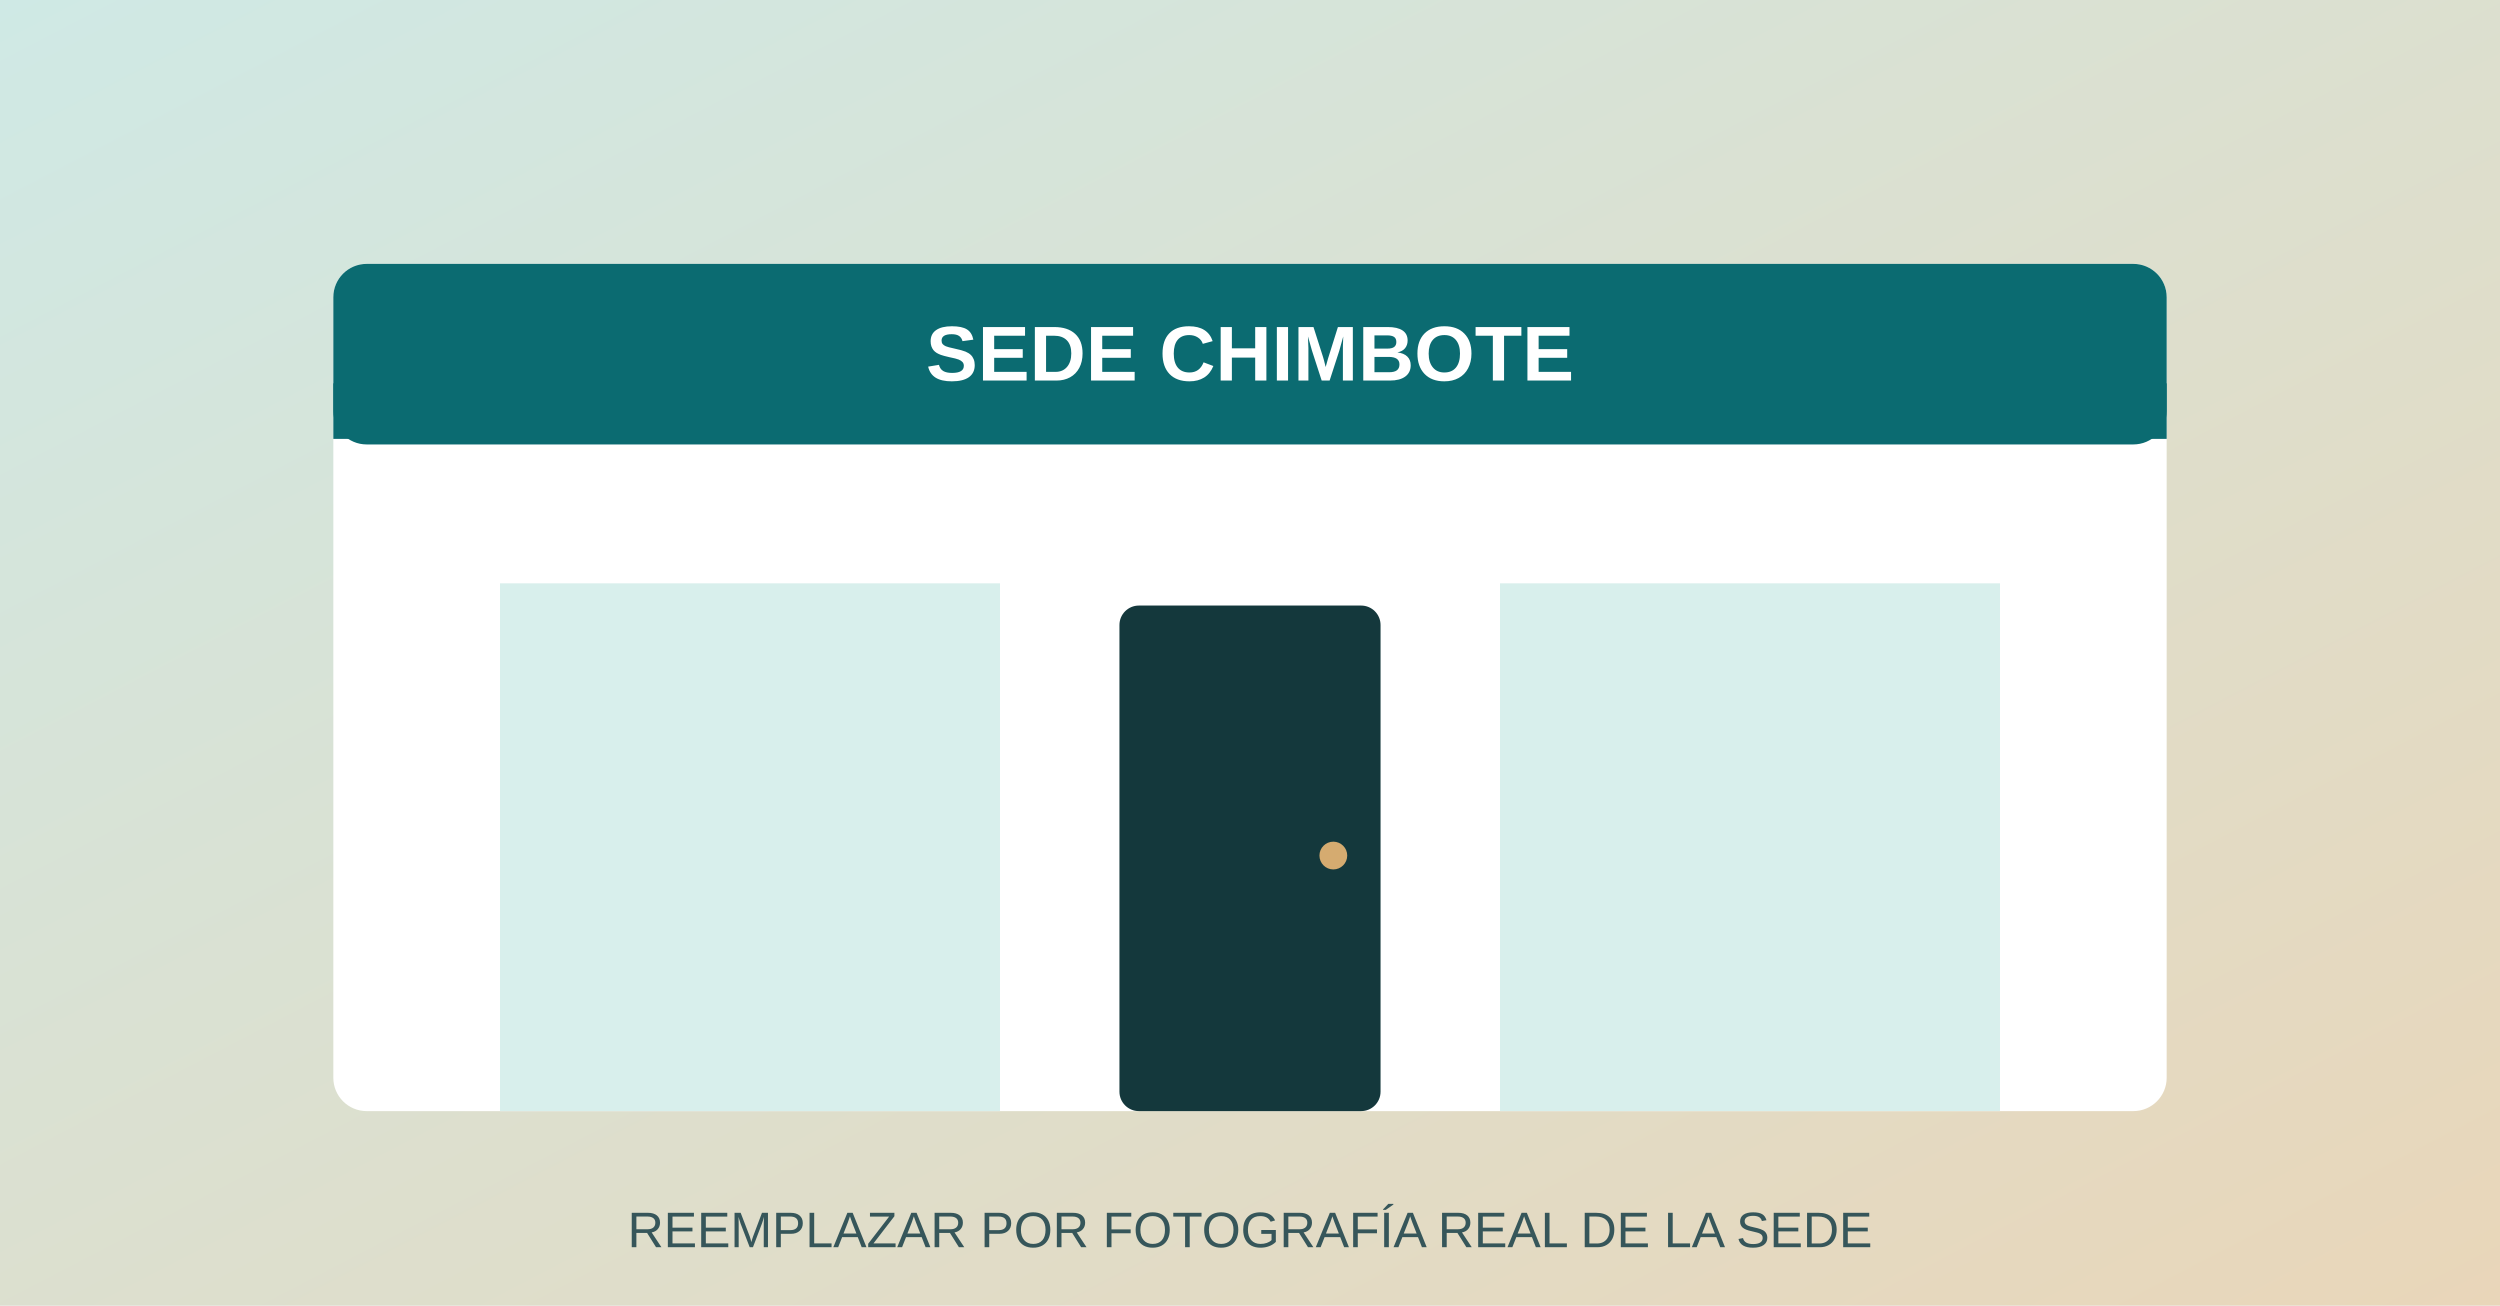
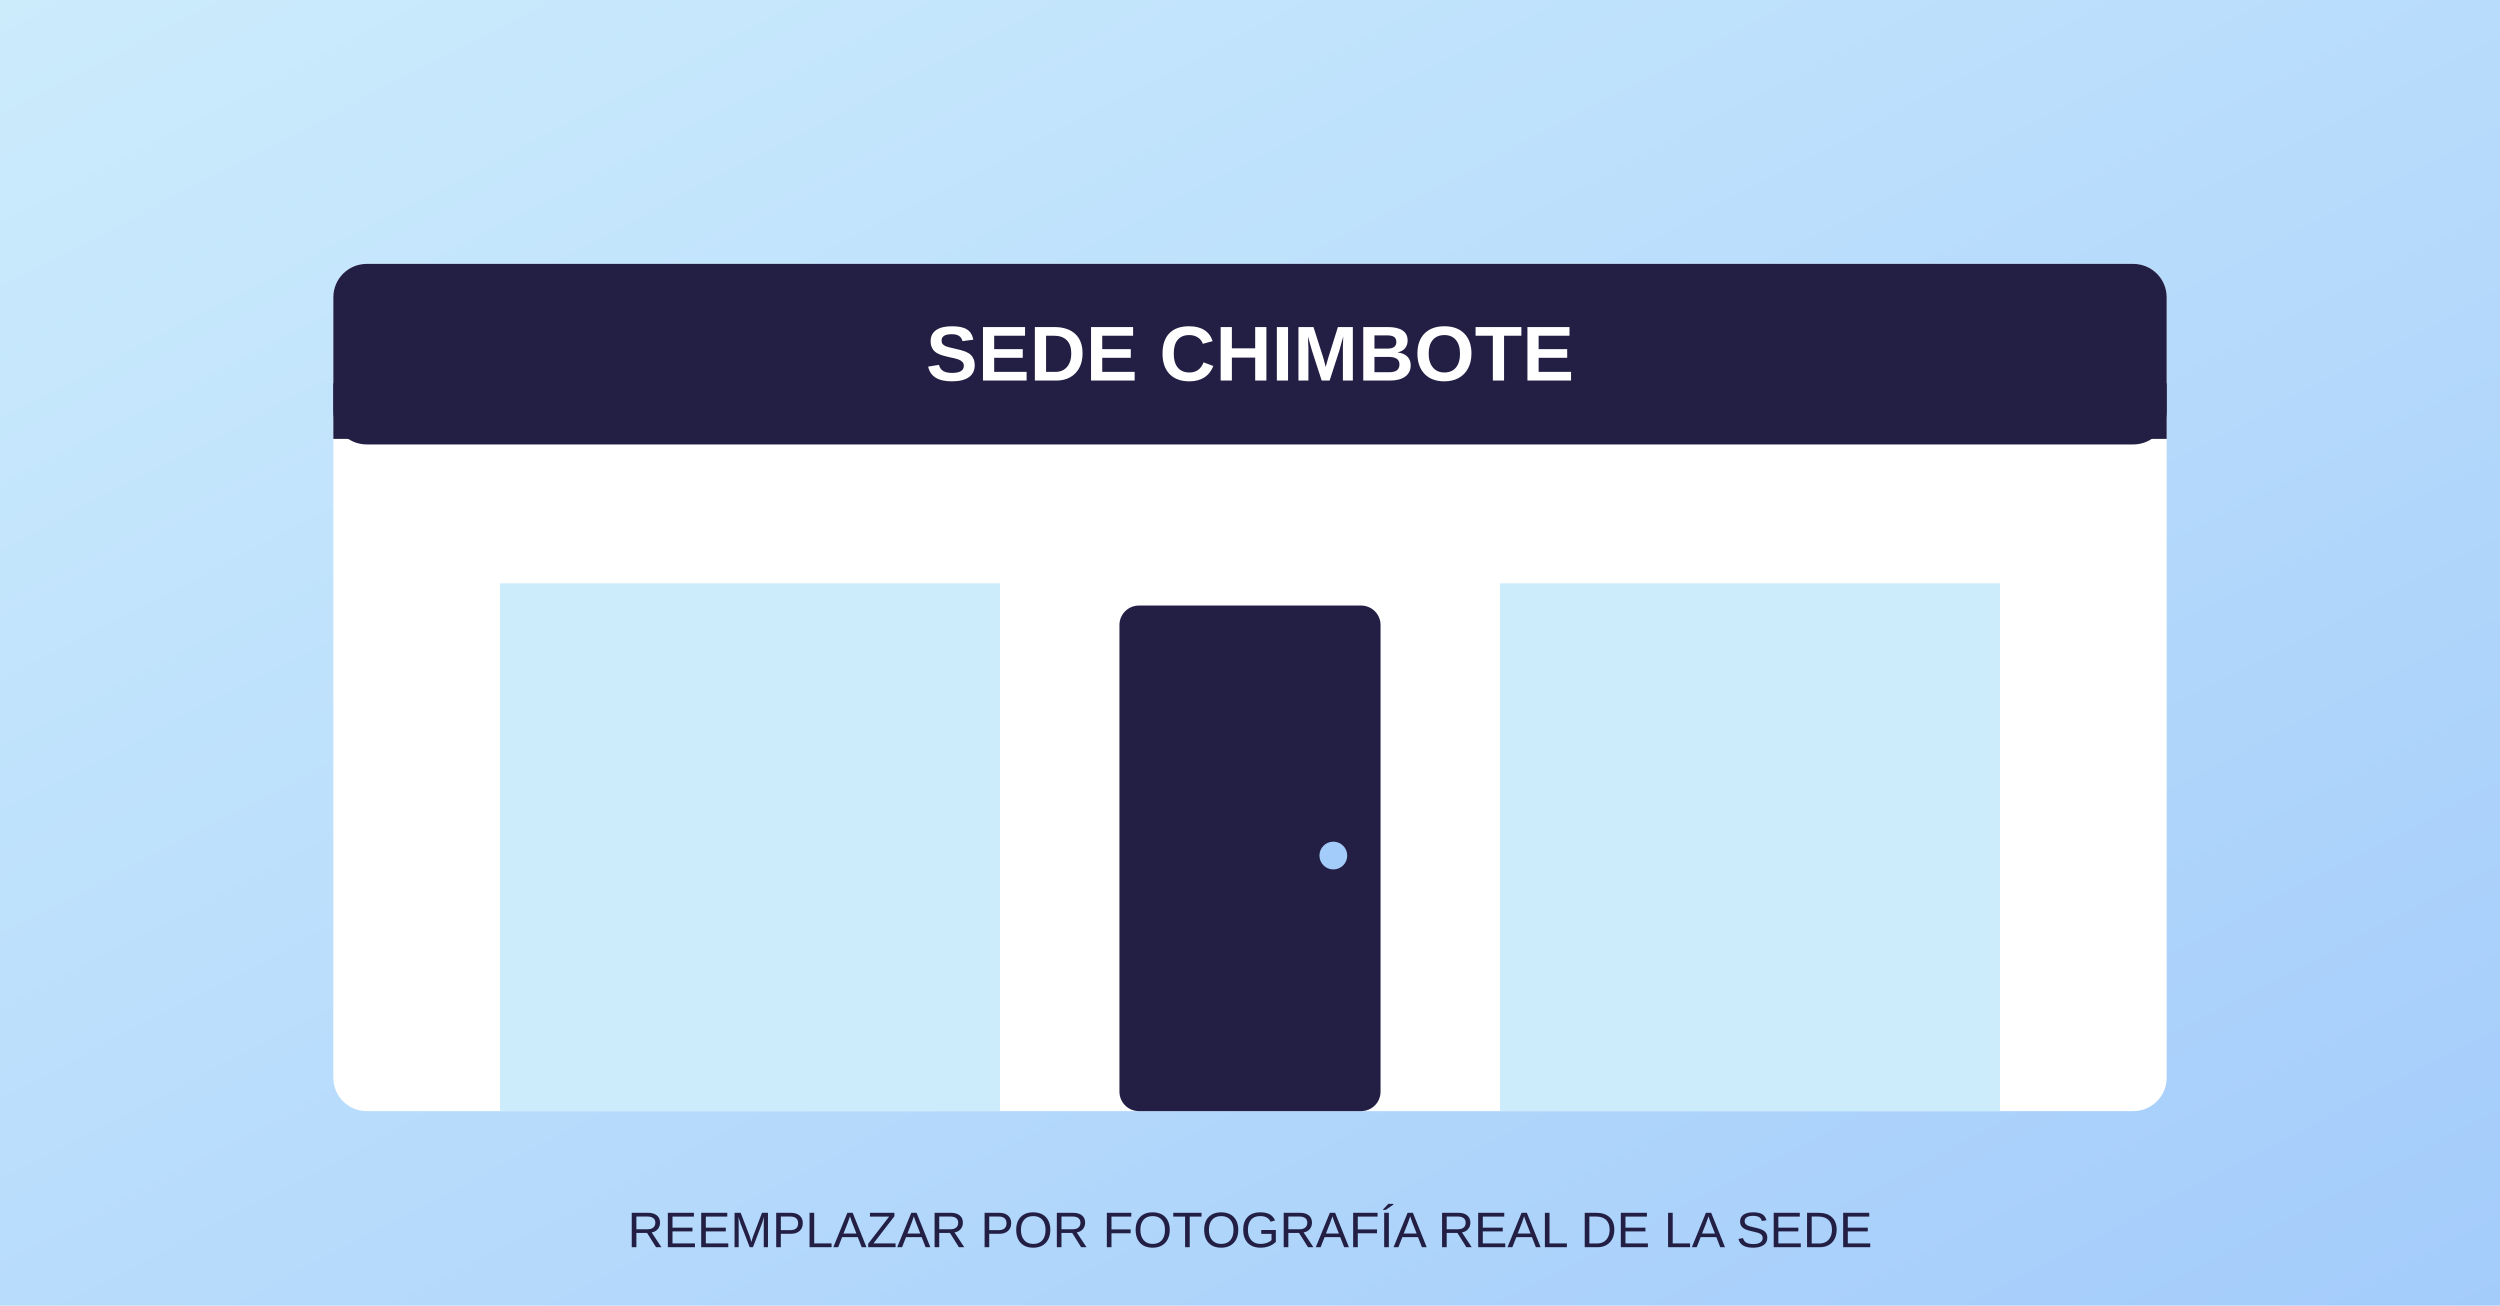
<svg xmlns="http://www.w3.org/2000/svg" viewBox="0 0 900 470">
  <defs>
    <linearGradient id="b" x1="0" y1="0" x2="1" y2="1">
-       <stop stop-color="#cfe9e5" />
-       <stop offset="1" stop-color="#e9d6b9" />
+       <stop stop-color="#ccecfc" />
+       <stop offset="1" stop-color="#a4ccfb" />
    </linearGradient>
  </defs>
  <rect width="900" height="470" fill="url(#b)" />
  <rect x="120" y="95" width="660" height="305" rx="12" fill="#fff" />
-   <rect x="120" y="95" width="660" height="65" rx="12" fill="#0b6b71" />
-   <path d="M120 148h660" stroke="#0b6b71" stroke-width="20" />
-   <rect x="180" y="210" width="180" height="190" fill="#d8efec" />
-   <rect x="540" y="210" width="180" height="190" fill="#d8efec" />
-   <rect x="403" y="218" width="94" height="182" rx="7" fill="#14383c" />
-   <circle cx="480" cy="308" r="5" fill="#d5ab70" />
+   <rect x="120" y="95" width="660" height="65" rx="12" fill="#231f44" />
+   <path d="M120 148h660" stroke="#231f44" stroke-width="20" />
+   <rect x="180" y="210" width="180" height="190" fill="#ccecfc" />
+   <rect x="540" y="210" width="180" height="190" fill="#ccecfc" />
+   <rect x="403" y="218" width="94" height="182" rx="7" fill="#231f44" />
+   <circle cx="480" cy="308" r="5" fill="#a4ccfb" />
  <text x="450" y="137" text-anchor="middle" fill="#fff" font-family="Arial,sans-serif" font-size="28" font-weight="700">SEDE CHIMBOTE</text>
-   <text x="450" y="449" text-anchor="middle" fill="#36565a" font-family="Arial,sans-serif" font-size="18">REEMPLAZAR POR FOTOGRAFÍA REAL DE LA SEDE</text>
+   <text x="450" y="449" text-anchor="middle" fill="#231f44" font-family="Arial,sans-serif" font-size="18">REEMPLAZAR POR FOTOGRAFÍA REAL DE LA SEDE</text>
</svg>
